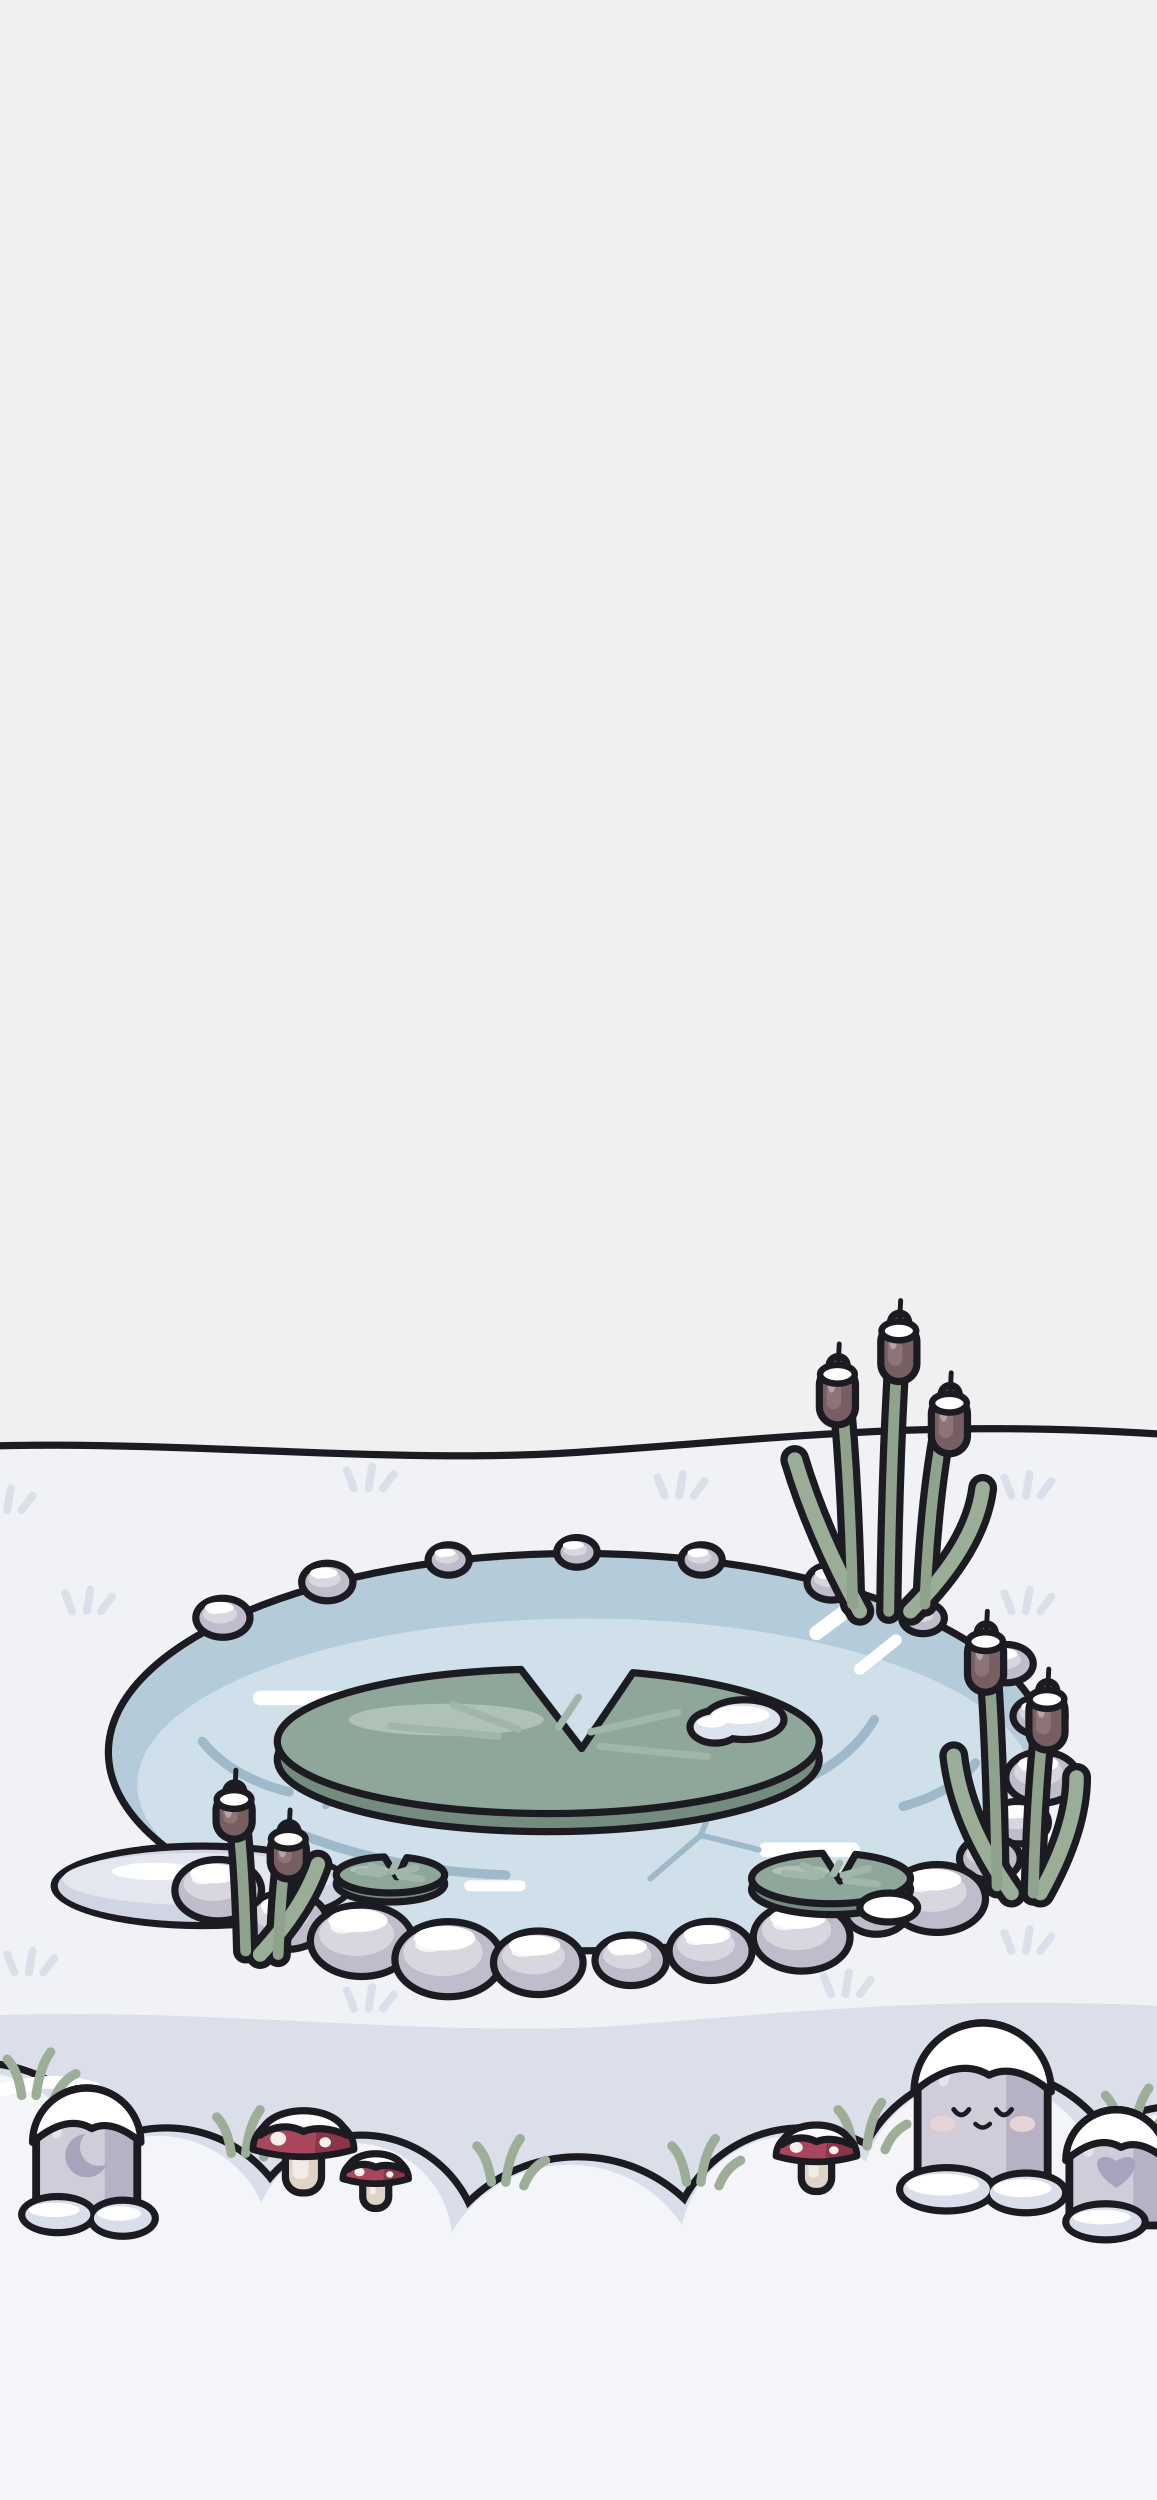
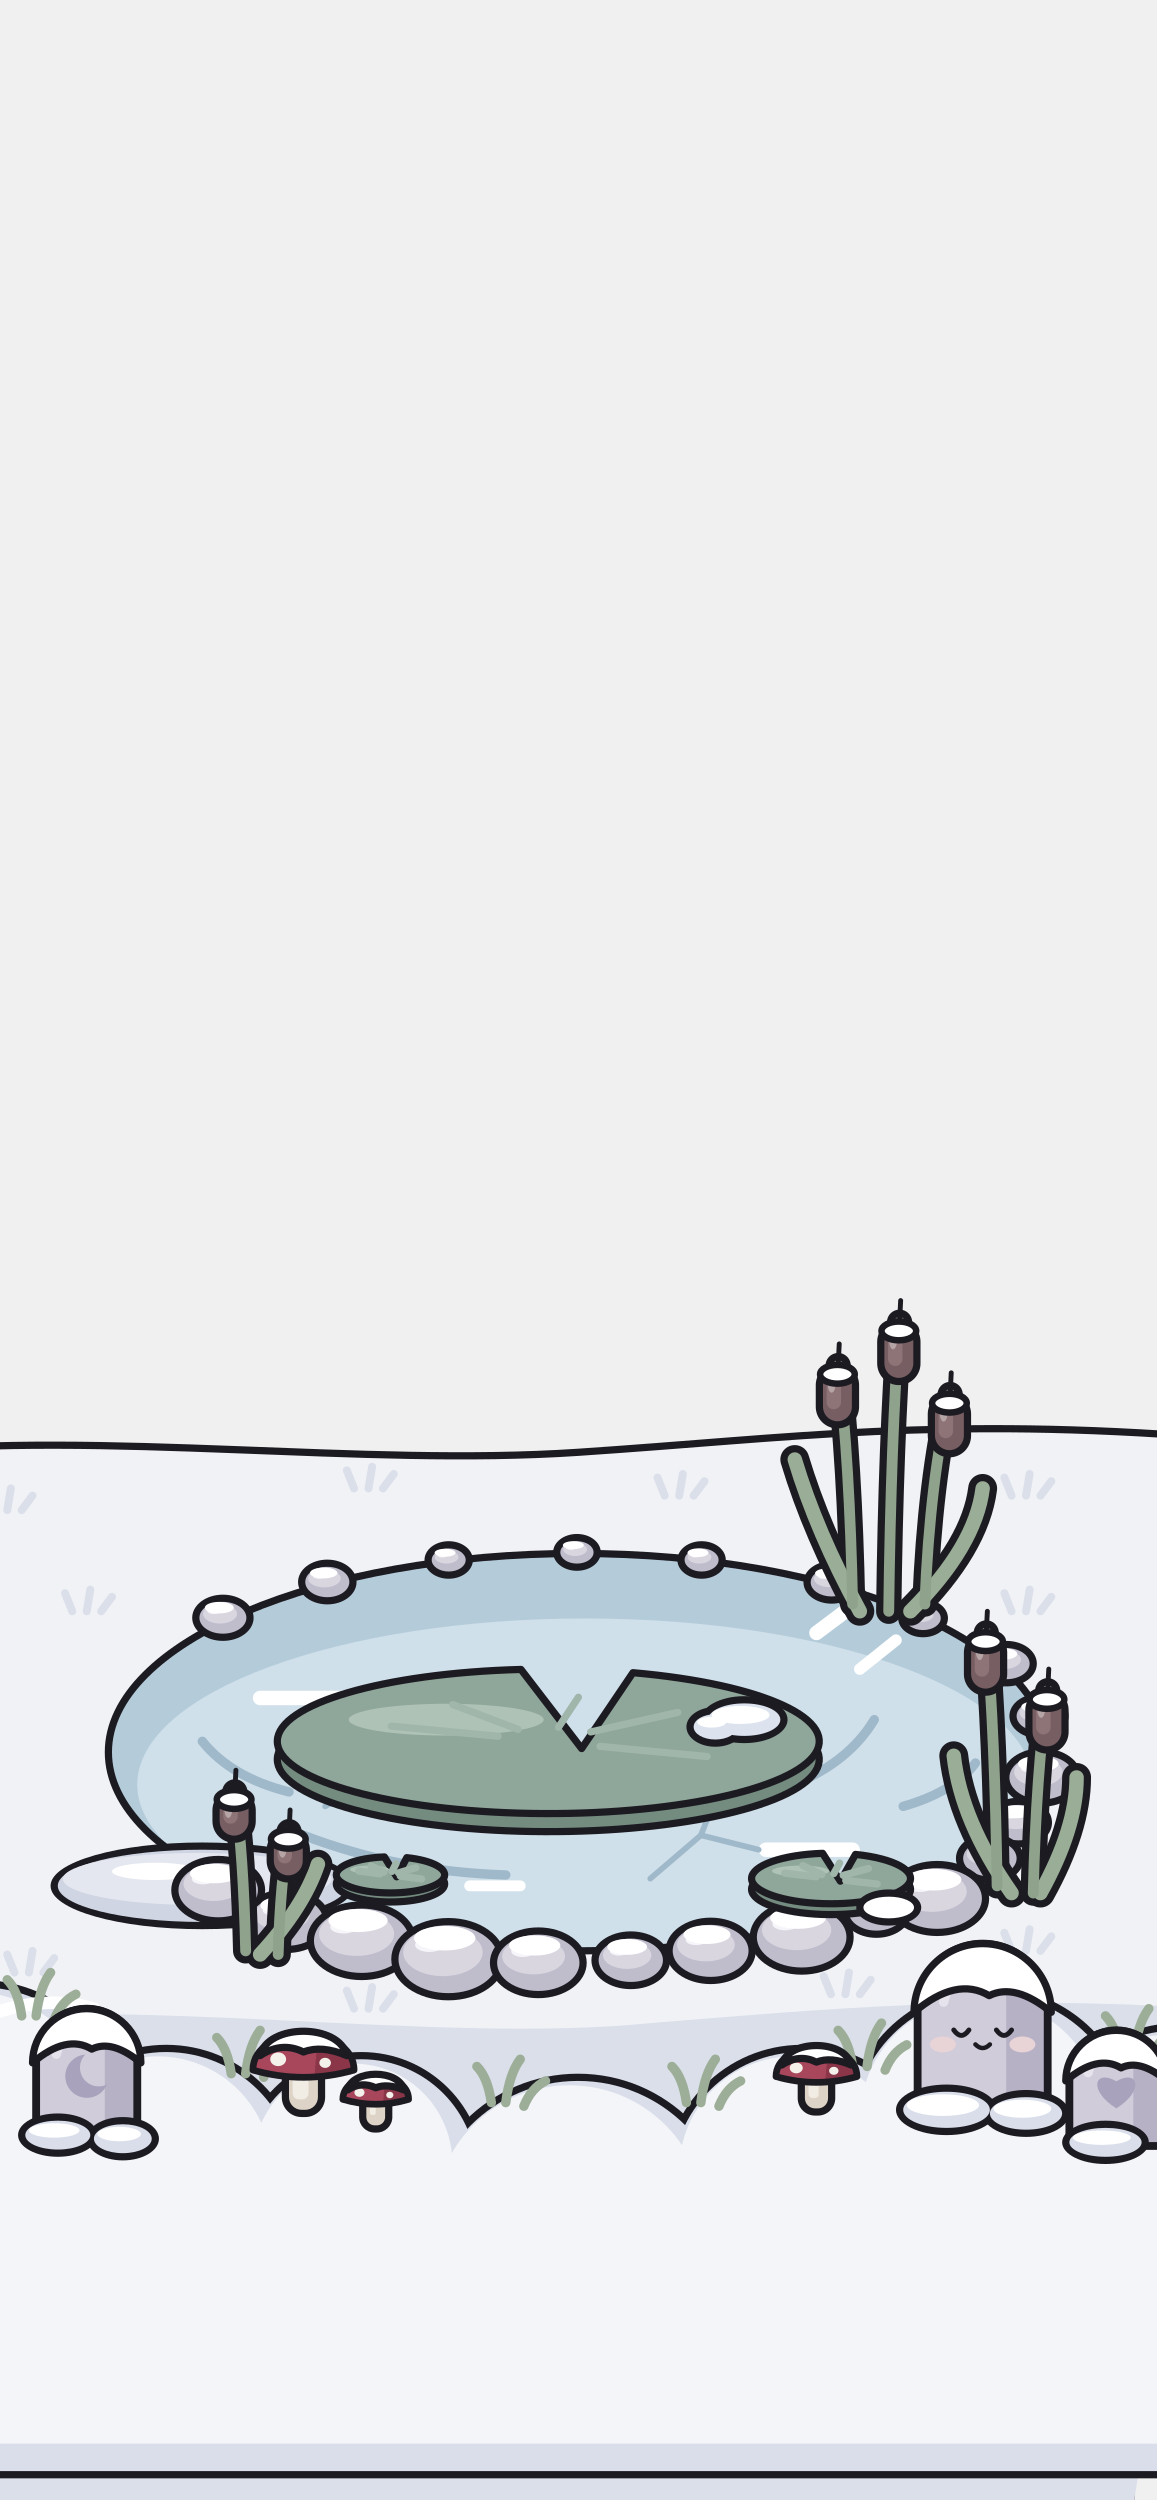
<svg xmlns="http://www.w3.org/2000/svg" viewBox="0 0 320 692" width="960" height="2076">
  <g id="mare" transform="translate(-20 0)">
    <ellipse cx="180" cy="485" rx="134" ry="59" fill="#B4CCDA" />
    <ellipse cx="182" cy="494" rx="124" ry="46" fill="#CFE0EA" />
    <path d="M92 470 L118 470" fill="none" stroke="#FFFFFF" stroke-width="4" stroke-linejoin="round" stroke-linecap="round" />
    <path d="M126 470 L132 470" fill="none" stroke="#FFFFFF" stroke-width="4" stroke-linejoin="round" stroke-linecap="round" />
    <path d="M232 512 L256 512" fill="none" stroke="#FFFFFF" stroke-width="4" stroke-linejoin="round" stroke-linecap="round" />
    <path d="M150 522 L164 522" fill="none" stroke="#FFFFFF" stroke-width="3" stroke-linejoin="round" stroke-linecap="round" />
    <path d="M76 482 Q84 492 100 496" fill="none" stroke="#9FB9CA" stroke-width="2.6" stroke-linejoin="round" stroke-linecap="round" />
    <path d="M244 492 Q256 486 262 476" fill="none" stroke="#9FB9CA" stroke-width="2.6" stroke-linejoin="round" stroke-linecap="round" />
    <path d="M104 508 Q130 518 160 519" fill="none" stroke="#9FB9CA" stroke-width="2.6" stroke-linejoin="round" stroke-linecap="round" />
    <path d="M270 500 Q284 496 290 488" fill="none" stroke="#9FB9CA" stroke-width="2.6" stroke-linejoin="round" stroke-linecap="round" />
    <g id="fissures">
      <path d="M200 520 L214 508 L230 512" fill="none" stroke="#9FB9CA" stroke-width="1.6" stroke-linejoin="round" stroke-linecap="round" />
      <path d="M214 508 L218 498" fill="none" stroke="#9FB9CA" stroke-width="1.6" stroke-linejoin="round" stroke-linecap="round" />
      <path d="M110 500 L124 492 L122 482" fill="none" stroke="#9FB9CA" stroke-width="1.6" stroke-linejoin="round" stroke-linecap="round" />
    </g>
    <path d="M246 452 L262 440" fill="none" stroke="#FFFFFF" stroke-width="4" stroke-linejoin="round" stroke-linecap="round" />
    <path d="M258 462 L268 454" fill="none" stroke="#FFFFFF" stroke-width="3.2" stroke-linejoin="round" stroke-linecap="round" />
  </g>
  <g id="berge" transform="translate(-20 0)">
    <path d="M-12 402 C50 396 120 406 180 402 C240 398 280 392 356 398 L332 704 L-12 704Z M50 485 A130 55 0 1 0 310 485 A130 55 0 1 0 50 485Z" fill="#F1F2F6" fill-rule="evenodd" stroke="#1D1B22" stroke-width="2.00" stroke-linejoin="round" stroke-linecap="round" />
    <path d="M-12 560 C60 552 140 566 200 560 C250 556 290 552 356 556 L332 704 L-12 704Z" fill="#DADFEA" />
    <g id="herbe-sol">
      <path d="M18 418 l-2 -5 M22 418 l1 -6 M26 418 l3 -4" fill="none" stroke="#DADFEA" stroke-width="2.2" stroke-linejoin="round" stroke-linecap="round" />
      <path d="M118 412 l-2 -5 M122 412 l1 -6 M126 412 l3 -4" fill="none" stroke="#DADFEA" stroke-width="2.2" stroke-linejoin="round" stroke-linecap="round" />
      <path d="M204 414 l-2 -5 M208 414 l1 -6 M212 414 l3 -4" fill="none" stroke="#DADFEA" stroke-width="2.2" stroke-linejoin="round" stroke-linecap="round" />
      <path d="M300 414 l-2 -5 M304 414 l1 -6 M308 414 l3 -4" fill="none" stroke="#DADFEA" stroke-width="2.2" stroke-linejoin="round" stroke-linecap="round" />
      <path d="M40 446 l-2 -5 M44 446 l1 -6 M48 446 l3 -4" fill="none" stroke="#DADFEA" stroke-width="2.2" stroke-linejoin="round" stroke-linecap="round" />
      <path d="M300 446 l-2 -5 M304 446 l1 -6 M308 446 l3 -4" fill="none" stroke="#DADFEA" stroke-width="2.2" stroke-linejoin="round" stroke-linecap="round" />
      <path d="M24 546 l-2 -5 M28 546 l1 -6 M32 546 l3 -4" fill="none" stroke="#DADFEA" stroke-width="2.2" stroke-linejoin="round" stroke-linecap="round" />
      <path d="M118 556 l-2 -5 M122 556 l1 -6 M126 556 l3 -4" fill="none" stroke="#DADFEA" stroke-width="2.2" stroke-linejoin="round" stroke-linecap="round" />
      <path d="M250 552 l-2 -5 M254 552 l1 -6 M258 552 l3 -4" fill="none" stroke="#DADFEA" stroke-width="2.2" stroke-linejoin="round" stroke-linecap="round" />
      <path d="M300 540 l-2 -5 M304 540 l1 -6 M308 540 l3 -4" fill="none" stroke="#DADFEA" stroke-width="2.2" stroke-linejoin="round" stroke-linecap="round" />
    </g>
    <g id="dalle-ombeline" transform="translate(31 0)">
      <ellipse cx="45" cy="522" rx="42.00" ry="12.00" fill="#1D1B22" />
      <ellipse cx="45" cy="522" rx="40" ry="10" fill="#CFD5E2" />
      <ellipse cx="43.6" cy="520.1" rx="37.2" ry="7.2" fill="#E4E7EF" />
      <ellipse cx="32" cy="518" rx="12" ry="2.4" fill="#FFFFFF" />
    </g>
    <ellipse cx="179.7" cy="429.7" rx="6.60" ry="5.10" fill="#1D1B22" />
    <ellipse cx="179.7" cy="429.7" rx="4.6" ry="3.1" fill="#BFBCCC" />
    <ellipse cx="179.2" cy="428.9" rx="3.3" ry="1.8" fill="#D9D6E0" />
    <ellipse cx="178" cy="428.4" rx="1.3" ry="0.6" fill="#F6F6FA" />
    <ellipse cx="178.7" cy="427.7" rx="2.9" ry="1.1" fill="#FFFFFF" />
    <ellipse cx="214.2" cy="431.8" rx="6.70" ry="5.20" fill="#1D1B22" />
    <ellipse cx="214.2" cy="431.8" rx="4.7" ry="3.2" fill="#BFBCCC" />
    <ellipse cx="213.6" cy="431" rx="3.3" ry="1.8" fill="#D9D6E0" />
    <ellipse cx="212.4" cy="430.5" rx="1.3" ry="0.6" fill="#F6F6FA" />
    <ellipse cx="213.2" cy="429.8" rx="2.9" ry="1.2" fill="#FFFFFF" />
    <ellipse cx="144.2" cy="431.8" rx="6.70" ry="5.20" fill="#1D1B22" />
    <ellipse cx="144.2" cy="431.8" rx="4.7" ry="3.2" fill="#BFBCCC" />
    <ellipse cx="143.6" cy="431" rx="3.3" ry="1.8" fill="#D9D6E0" />
    <ellipse cx="142.4" cy="430.5" rx="1.3" ry="0.6" fill="#F6F6FA" />
    <ellipse cx="143.2" cy="429.8" rx="2.9" ry="1.1" fill="#FFFFFF" />
    <ellipse cx="110.6" cy="437.9" rx="8.10" ry="6.20" fill="#1D1B22" />
    <ellipse cx="110.6" cy="437.9" rx="6.1" ry="4.2" fill="#BFBCCC" />
    <ellipse cx="109.8" cy="436.9" rx="4.5" ry="2.5" fill="#D9D6E0" />
    <ellipse cx="108.3" cy="436.2" rx="1.7" ry="0.8" fill="#F6F6FA" />
    <ellipse cx="109.6" cy="435.4" rx="3.8" ry="1.5" fill="#FFFFFF" />
    <ellipse cx="250.2" cy="438" rx="7.80" ry="5.90" fill="#1D1B22" />
    <ellipse cx="250.2" cy="438" rx="5.8" ry="3.9" fill="#BFBCCC" />
    <ellipse cx="249.5" cy="437" rx="4.2" ry="2.3" fill="#D9D6E0" />
    <ellipse cx="248" cy="436.3" rx="1.6" ry="0.8" fill="#F6F6FA" />
    <ellipse cx="249.2" cy="435.5" rx="3.6" ry="1.4" fill="#FFFFFF" />
    <ellipse cx="81.7" cy="447.8" rx="8.50" ry="6.40" fill="#1D1B22" />
    <ellipse cx="81.7" cy="447.8" rx="6.5" ry="4.4" fill="#BFBCCC" />
    <ellipse cx="80.9" cy="446.7" rx="4.7" ry="2.7" fill="#D9D6E0" />
    <ellipse cx="79.2" cy="445.9" rx="1.8" ry="0.9" fill="#F6F6FA" />
    <ellipse cx="80.7" cy="445" rx="4" ry="1.6" fill="#FFFFFF" />
    <ellipse cx="275.5" cy="447.9" rx="6.90" ry="5.30" fill="#1D1B22" />
    <ellipse cx="275.5" cy="447.9" rx="4.9" ry="3.3" fill="#BFBCCC" />
    <ellipse cx="274.9" cy="447.1" rx="3.5" ry="1.9" fill="#D9D6E0" />
    <ellipse cx="273.7" cy="446.5" rx="1.4" ry="0.7" fill="#F6F6FA" />
    <ellipse cx="274.5" cy="445.8" rx="3" ry="1.2" fill="#FFFFFF" />
    <ellipse cx="298.6" cy="460.5" rx="8.40" ry="6.30" fill="#1D1B22" />
    <ellipse cx="298.6" cy="460.5" rx="6.4" ry="4.3" fill="#BFBCCC" />
    <ellipse cx="297.9" cy="459.4" rx="4.7" ry="2.6" fill="#D9D6E0" />
    <ellipse cx="296.2" cy="458.6" rx="1.8" ry="0.9" fill="#F6F6FA" />
    <ellipse cx="297.6" cy="457.8" rx="4" ry="1.6" fill="#FFFFFF" />
    <ellipse cx="307.6" cy="475" rx="8.20" ry="6.20" fill="#1D1B22" />
    <ellipse cx="307.6" cy="475" rx="6.2" ry="4.2" fill="#BFBCCC" />
    <ellipse cx="306.8" cy="474" rx="4.6" ry="2.6" fill="#D9D6E0" />
    <ellipse cx="305.2" cy="473.2" rx="1.7" ry="0.8" fill="#F6F6FA" />
    <ellipse cx="306.6" cy="472.4" rx="3.9" ry="1.5" fill="#FFFFFF" />
    <ellipse cx="308.4" cy="492" rx="11.00" ry="8.10" fill="#1D1B22" />
    <ellipse cx="308.4" cy="492" rx="9" ry="6.1" fill="#BFBCCC" />
    <ellipse cx="307.4" cy="490.5" rx="6.7" ry="3.9" fill="#D9D6E0" />
    <ellipse cx="305" cy="489.4" rx="2.5" ry="1.2" fill="#F6F6FA" />
    <ellipse cx="307.4" cy="488.2" rx="5.6" ry="2.2" fill="#FFFFFF" />
    <ellipse cx="302" cy="504.5" rx="9.20" ry="6.90" fill="#1D1B22" />
    <ellipse cx="302" cy="504.5" rx="7.2" ry="4.9" fill="#BFBCCC" />
    <ellipse cx="301.2" cy="503.3" rx="5.4" ry="3" fill="#D9D6E0" />
    <ellipse cx="299.3" cy="502.4" rx="2" ry="1" fill="#F6F6FA" />
    <ellipse cx="301" cy="501.5" rx="4.5" ry="1.8" fill="#FFFFFF" />
    <ellipse cx="294" cy="514.4" rx="9.40" ry="7.00" fill="#1D1B22" />
    <ellipse cx="294" cy="514.4" rx="7.4" ry="5" fill="#BFBCCC" />
    <ellipse cx="293.1" cy="513.2" rx="5.5" ry="3.1" fill="#D9D6E0" />
    <ellipse cx="291.2" cy="512.3" rx="2.1" ry="1" fill="#F6F6FA" />
    <ellipse cx="293" cy="511.3" rx="4.6" ry="1.8" fill="#FFFFFF" />
    <ellipse cx="80.4" cy="523.2" rx="13.00" ry="9.50" fill="#1D1B22" />
    <ellipse cx="80.4" cy="523.2" rx="11" ry="7.5" fill="#BFBCCC" />
    <ellipse cx="79.1" cy="521.4" rx="8.3" ry="4.8" fill="#D9D6E0" />
    <ellipse cx="76.2" cy="520.1" rx="3.1" ry="1.5" fill="#F6F6FA" />
    <ellipse cx="79.4" cy="518.6" rx="6.8" ry="2.7" fill="#FFFFFF" />
    <ellipse cx="279.4" cy="525.5" rx="14.40" ry="10.40" fill="#1D1B22" />
    <ellipse cx="279.4" cy="525.5" rx="12.4" ry="8.4" fill="#BFBCCC" />
    <ellipse cx="278" cy="523.6" rx="9.6" ry="5.6" fill="#D9D6E0" />
    <ellipse cx="274.7" cy="522" rx="3.5" ry="1.7" fill="#F6F6FA" />
    <ellipse cx="278.4" cy="520.3" rx="7.7" ry="3" fill="#FFFFFF" />
    <ellipse cx="262.6" cy="529.1" rx="9.70" ry="7.30" fill="#1D1B22" />
    <ellipse cx="262.6" cy="529.1" rx="7.7" ry="5.3" fill="#BFBCCC" />
    <ellipse cx="261.7" cy="527.8" rx="5.7" ry="3.3" fill="#D9D6E0" />
    <ellipse cx="259.7" cy="526.9" rx="2.2" ry="1.1" fill="#F6F6FA" />
    <ellipse cx="261.6" cy="525.8" rx="4.8" ry="1.9" fill="#FFFFFF" />
    <ellipse cx="99.4" cy="531.7" rx="12.10" ry="8.90" fill="#1D1B22" />
    <ellipse cx="99.4" cy="531.7" rx="10.1" ry="6.9" fill="#BFBCCC" />
    <ellipse cx="98.1" cy="530" rx="7.6" ry="4.4" fill="#D9D6E0" />
    <ellipse cx="95.5" cy="528.8" rx="2.8" ry="1.4" fill="#F6F6FA" />
    <ellipse cx="98.4" cy="527.4" rx="6.3" ry="2.5" fill="#FFFFFF" />
    <ellipse cx="241.9" cy="536.2" rx="14.40" ry="10.40" fill="#1D1B22" />
    <ellipse cx="241.9" cy="536.2" rx="12.4" ry="8.4" fill="#BFBCCC" />
    <ellipse cx="240.5" cy="534.2" rx="9.6" ry="5.6" fill="#D9D6E0" />
    <ellipse cx="237.3" cy="532.6" rx="3.5" ry="1.7" fill="#F6F6FA" />
    <ellipse cx="240.9" cy="530.9" rx="7.7" ry="3" fill="#FFFFFF" />
    <ellipse cx="120.1" cy="537.2" rx="15.20" ry="10.90" fill="#1D1B22" />
    <ellipse cx="120.1" cy="537.2" rx="13.2" ry="8.9" fill="#BFBCCC" />
    <ellipse cx="118.7" cy="535.3" rx="10.4" ry="6.1" fill="#D9D6E0" />
    <ellipse cx="115.1" cy="533.4" rx="3.7" ry="1.8" fill="#F6F6FA" />
    <ellipse cx="119.1" cy="531.6" rx="8.2" ry="3.2" fill="#FFFFFF" />
    <ellipse cx="216.7" cy="540" rx="12.50" ry="9.20" fill="#1D1B22" />
    <ellipse cx="216.7" cy="540" rx="10.5" ry="7.2" fill="#BFBCCC" />
    <ellipse cx="215.4" cy="538.3" rx="8" ry="4.6" fill="#D9D6E0" />
    <ellipse cx="212.7" cy="537" rx="2.9" ry="1.4" fill="#F6F6FA" />
    <ellipse cx="215.7" cy="535.5" rx="6.5" ry="2.6" fill="#FFFFFF" />
    <ellipse cx="144.1" cy="542.3" rx="15.80" ry="11.40" fill="#1D1B22" />
    <ellipse cx="144.1" cy="542.3" rx="13.8" ry="9.4" fill="#BFBCCC" />
    <ellipse cx="142.6" cy="540.4" rx="11" ry="6.6" fill="#D9D6E0" />
    <ellipse cx="138.8" cy="538.4" rx="3.9" ry="1.9" fill="#F6F6FA" />
    <ellipse cx="143.1" cy="536.5" rx="8.5" ry="3.4" fill="#FFFFFF" />
    <ellipse cx="194.6" cy="542.6" rx="10.90" ry="8.00" fill="#1D1B22" />
    <ellipse cx="194.6" cy="542.6" rx="8.9" ry="6" fill="#BFBCCC" />
    <ellipse cx="193.6" cy="541.2" rx="6.7" ry="3.8" fill="#D9D6E0" />
    <ellipse cx="191.3" cy="540.1" rx="2.5" ry="1.2" fill="#F6F6FA" />
    <ellipse cx="193.6" cy="538.9" rx="5.5" ry="2.2" fill="#FFFFFF" />
    <ellipse cx="169" cy="543.3" rx="13.40" ry="9.80" fill="#1D1B22" />
    <ellipse cx="169" cy="543.3" rx="11.4" ry="7.8" fill="#BFBCCC" />
    <ellipse cx="167.7" cy="541.5" rx="8.7" ry="5" fill="#D9D6E0" />
    <ellipse cx="164.7" cy="540.1" rx="3.2" ry="1.6" fill="#F6F6FA" />
    <ellipse cx="168" cy="538.5" rx="7.1" ry="2.8" fill="#FFFFFF" />
  </g>
  <g id="roseaux" transform="translate(-20 0)">
    <g id="roseaux-arriere">
      <path d="M258 446 Q246 424 240 404" fill="none" stroke="#1D1B22" stroke-width="8.00" stroke-linejoin="round" stroke-linecap="round" />
      <path d="M272 446 Q290 428 292 412" fill="none" stroke="#1D1B22" stroke-width="8.00" stroke-linejoin="round" stroke-linecap="round" />
      <path d="M256 444 Q255.2 404.4 252 378" fill="none" stroke="#1D1B22" stroke-width="7.00" stroke-linejoin="round" stroke-linecap="round" />
      <path d="M266 446 Q266.6 398 269 366" fill="none" stroke="#1D1B22" stroke-width="7.00" stroke-linejoin="round" stroke-linecap="round" />
      <path d="M276 444 Q277.4 409.2 283 386" fill="none" stroke="#1D1B22" stroke-width="7.00" stroke-linejoin="round" stroke-linecap="round" />
      <path d="M258 446 Q246 424 240 404" fill="none" stroke="#9AAE97" stroke-width="4" stroke-linejoin="round" stroke-linecap="round" />
      <path d="M272 446 Q290 428 292 412" fill="none" stroke="#9AAE97" stroke-width="4" stroke-linejoin="round" stroke-linecap="round" />
      <path d="M256 444 Q255.2 404.4 252 378" fill="none" stroke="#8FA38C" stroke-width="3" stroke-linejoin="round" stroke-linecap="round" />
      <path d="M266 446 Q266.6 398 269 366" fill="none" stroke="#8FA38C" stroke-width="3" stroke-linejoin="round" stroke-linecap="round" />
      <path d="M276 444 Q277.4 409.2 283 386" fill="none" stroke="#8FA38C" stroke-width="3" stroke-linejoin="round" stroke-linecap="round" />
      <path d="M252 378 L252.3 372" fill="none" stroke="#1D1B22" stroke-width="1.36" stroke-linejoin="round" stroke-linecap="round" />
      <rect x="245.80" y="377.40" width="12.00" height="18.00" rx="6.00" fill="#1D1B22" />
      <rect x="247.8" y="379.4" width="8" height="14" rx="4" fill="#765E62" />
      <rect x="248.8" y="380.1" width="4" height="10" rx="2" fill="#8E7477" />
      <ellipse cx="250.2" cy="382.9" rx="1.1" ry="2.6" fill="#B6A5A7" />
      <ellipse cx="251.8" cy="380.4" rx="4.8" ry="2.6" fill="#FFFFFF" stroke="#1D1B22" stroke-width="1.80" stroke-linejoin="round" stroke-linecap="round" />
      <path d="M269 366 L269.3 360" fill="none" stroke="#1D1B22" stroke-width="1.36" stroke-linejoin="round" stroke-linecap="round" />
      <rect x="262.80" y="365.40" width="12.00" height="18.00" rx="6.00" fill="#1D1B22" />
      <rect x="264.8" y="367.4" width="8" height="14" rx="4" fill="#765E62" />
      <rect x="265.8" y="368.1" width="4" height="10" rx="2" fill="#8E7477" />
      <ellipse cx="267.2" cy="370.9" rx="1.1" ry="2.6" fill="#B6A5A7" />
      <ellipse cx="268.8" cy="368.4" rx="4.8" ry="2.6" fill="#FFFFFF" stroke="#1D1B22" stroke-width="1.80" stroke-linejoin="round" stroke-linecap="round" />
      <path d="M283 386 L283.3 380" fill="none" stroke="#1D1B22" stroke-width="1.36" stroke-linejoin="round" stroke-linecap="round" />
      <rect x="276.80" y="385.40" width="12.00" height="18.00" rx="6.00" fill="#1D1B22" />
      <rect x="278.8" y="387.4" width="8" height="14" rx="4" fill="#765E62" />
      <rect x="279.8" y="388.1" width="4" height="10" rx="2" fill="#8E7477" />
      <ellipse cx="281.2" cy="390.9" rx="1.1" ry="2.6" fill="#B6A5A7" />
      <ellipse cx="282.8" cy="388.4" rx="4.8" ry="2.6" fill="#FFFFFF" stroke="#1D1B22" stroke-width="1.80" stroke-linejoin="round" stroke-linecap="round" />
    </g>
    <g id="roseaux-droite">
      <path d="M300 524 Q286 504 284 486" fill="none" stroke="#1D1B22" stroke-width="8.00" stroke-linejoin="round" stroke-linecap="round" />
      <path d="M308 524 Q318 506 318 492" fill="none" stroke="#1D1B22" stroke-width="8.00" stroke-linejoin="round" stroke-linecap="round" />
      <path d="M296 522 Q295.4 480 293 452" fill="none" stroke="#1D1B22" stroke-width="7.00" stroke-linejoin="round" stroke-linecap="round" />
      <path d="M306 524 Q306.8 490.4 310 468" fill="none" stroke="#1D1B22" stroke-width="7.00" stroke-linejoin="round" stroke-linecap="round" />
      <path d="M300 524 Q286 504 284 486" fill="none" stroke="#9AAE97" stroke-width="4" stroke-linejoin="round" stroke-linecap="round" />
      <path d="M308 524 Q318 506 318 492" fill="none" stroke="#9AAE97" stroke-width="4" stroke-linejoin="round" stroke-linecap="round" />
      <path d="M296 522 Q295.4 480 293 452" fill="none" stroke="#8FA38C" stroke-width="3" stroke-linejoin="round" stroke-linecap="round" />
      <path d="M306 524 Q306.8 490.4 310 468" fill="none" stroke="#8FA38C" stroke-width="3" stroke-linejoin="round" stroke-linecap="round" />
      <path d="M293 452 L293.3 446" fill="none" stroke="#1D1B22" stroke-width="1.36" stroke-linejoin="round" stroke-linecap="round" />
      <rect x="286.80" y="451.40" width="12.00" height="18.00" rx="6.00" fill="#1D1B22" />
      <rect x="288.8" y="453.4" width="8" height="14" rx="4" fill="#765E62" />
      <rect x="289.8" y="454.1" width="4" height="10" rx="2" fill="#8E7477" />
      <ellipse cx="291.2" cy="456.9" rx="1.1" ry="2.6" fill="#B6A5A7" />
      <ellipse cx="292.8" cy="454.4" rx="4.8" ry="2.6" fill="#FFFFFF" stroke="#1D1B22" stroke-width="1.80" stroke-linejoin="round" stroke-linecap="round" />
      <path d="M310 468 L310.3 462" fill="none" stroke="#1D1B22" stroke-width="1.36" stroke-linejoin="round" stroke-linecap="round" />
      <rect x="303.80" y="467.40" width="12.00" height="18.00" rx="6.00" fill="#1D1B22" />
      <rect x="305.8" y="469.4" width="8" height="14" rx="4" fill="#765E62" />
      <rect x="306.8" y="470.1" width="4" height="10" rx="2" fill="#8E7477" />
      <ellipse cx="308.2" cy="472.9" rx="1.1" ry="2.6" fill="#B6A5A7" />
      <ellipse cx="309.8" cy="470.4" rx="4.8" ry="2.6" fill="#FFFFFF" stroke="#1D1B22" stroke-width="1.80" stroke-linejoin="round" stroke-linecap="round" />
    </g>
    <g id="roseaux-avant">
      <path d="M92 541 Q104 528 108 516" fill="none" stroke="#1D1B22" stroke-width="8.00" stroke-linejoin="round" stroke-linecap="round" />
      <path d="M88 540 Q87.4 513.6 85 496" fill="none" stroke="#1D1B22" stroke-width="7.00" stroke-linejoin="round" stroke-linecap="round" />
      <path d="M97 541 Q97.6 520.6 100 507" fill="none" stroke="#1D1B22" stroke-width="7.00" stroke-linejoin="round" stroke-linecap="round" />
      <path d="M92 541 Q104 528 108 516" fill="none" stroke="#9AAE97" stroke-width="4" stroke-linejoin="round" stroke-linecap="round" />
      <path d="M88 540 Q87.4 513.6 85 496" fill="none" stroke="#8FA38C" stroke-width="3" stroke-linejoin="round" stroke-linecap="round" />
      <path d="M97 541 Q97.6 520.6 100 507" fill="none" stroke="#8FA38C" stroke-width="3" stroke-linejoin="round" stroke-linecap="round" />
      <path d="M85 496 L85.3 490" fill="none" stroke="#1D1B22" stroke-width="1.36" stroke-linejoin="round" stroke-linecap="round" />
      <rect x="78.80" y="495.10" width="12.00" height="15.00" rx="6.00" fill="#1D1B22" />
      <rect x="80.8" y="497.1" width="8" height="11" rx="4" fill="#765E62" />
      <rect x="81.8" y="497.8" width="4" height="7" rx="2" fill="#8E7477" />
      <ellipse cx="83.2" cy="500.6" rx="1.1" ry="2.6" fill="#B6A5A7" />
      <ellipse cx="84.8" cy="498.1" rx="4.8" ry="2.6" fill="#FFFFFF" stroke="#1D1B22" stroke-width="1.80" stroke-linejoin="round" stroke-linecap="round" />
      <path d="M100 507 L100.3 501" fill="none" stroke="#1D1B22" stroke-width="1.36" stroke-linejoin="round" stroke-linecap="round" />
      <rect x="93.80" y="506.10" width="12.00" height="15.00" rx="6.00" fill="#1D1B22" />
      <rect x="95.8" y="508.1" width="8" height="11" rx="4" fill="#765E62" />
      <rect x="96.8" y="508.8" width="4" height="7" rx="2" fill="#8E7477" />
      <ellipse cx="98.2" cy="511.6" rx="1.1" ry="2.6" fill="#B6A5A7" />
      <ellipse cx="99.8" cy="509.1" rx="4.8" ry="2.6" fill="#FFFFFF" stroke="#1D1B22" stroke-width="1.80" stroke-linejoin="round" stroke-linecap="round" />
    </g>
  </g>
  <g id="nenuphar" transform="translate(-20 0)">
    <g id="petit-nenuphar-1">
      <path d="M252.6 523.7 L247.7 516 A22 7 0 1 0 256.8 516.3Z" fill="#748C80" stroke="#1D1B22" stroke-width="2.00" stroke-linejoin="round" stroke-linecap="round" />
      <path d="M252.6 520.7 L247.7 513 A22 7 0 1 0 256.8 513.3Z" fill="#8FA69A" stroke="#1D1B22" stroke-width="2.00" stroke-linejoin="round" stroke-linecap="round" />
      <ellipse cx="241.6" cy="517.9" rx="7.9" ry="1.5" fill="#AEC2B6" />
      <path d="M245.9 519.5 L237.2 518.5" fill="none" stroke="#A0B6AA" stroke-width="2" stroke-linejoin="round" stroke-linecap="round" />
      <path d="M247.5 518.9 L242.2 516.4" fill="none" stroke="#A0B6AA" stroke-width="2" stroke-linejoin="round" stroke-linecap="round" />
      <path d="M250.8 518.6 L252.4 515.7" fill="none" stroke="#A0B6AA" stroke-width="2" stroke-linejoin="round" stroke-linecap="round" />
      <path d="M253.4 519.1 L260.4 517.2" fill="none" stroke="#A0B6AA" stroke-width="2" stroke-linejoin="round" stroke-linecap="round" />
      <path d="M254.1 520.5 L262.8 521.5" fill="none" stroke="#A0B6AA" stroke-width="2" stroke-linejoin="round" stroke-linecap="round" />
    </g>
    <g id="petit-nenuphar-2">
      <path d="M129.8 522 L126.4 516.5 A15 5 0 1 0 132.6 516.7Z" fill="#748C80" stroke="#1D1B22" stroke-width="2.00" stroke-linejoin="round" stroke-linecap="round" />
      <path d="M129.8 519.5 L126.4 514 A15 5 0 1 0 132.6 514.2Z" fill="#8FA69A" stroke="#1D1B22" stroke-width="2.00" stroke-linejoin="round" stroke-linecap="round" />
      <ellipse cx="122.3" cy="517.5" rx="5.4" ry="1.1" fill="#AEC2B6" />
      <path d="M125.2 518.7 L119.3 517.9" fill="none" stroke="#A0B6AA" stroke-width="2" stroke-linejoin="round" stroke-linecap="round" />
      <path d="M126.3 518.2 L122.7 516.5" fill="none" stroke="#A0B6AA" stroke-width="2" stroke-linejoin="round" stroke-linecap="round" />
      <path d="M128.5 518 L129.6 515.9" fill="none" stroke="#A0B6AA" stroke-width="2" stroke-linejoin="round" stroke-linecap="round" />
      <path d="M130.3 518.4 L135.1 517" fill="none" stroke="#A0B6AA" stroke-width="2" stroke-linejoin="round" stroke-linecap="round" />
      <path d="M130.8 519.3 L136.7 520.1" fill="none" stroke="#A0B6AA" stroke-width="2" stroke-linejoin="round" stroke-linecap="round" />
    </g>
    <g id="nenuphar-principal" transform="translate(12 12)">
      <path d="M169 477 L152.2 455.1 A75 20 0 1 0 183.2 456Z" fill="#748C80" stroke="#1D1B22" stroke-width="2.00" stroke-linejoin="round" stroke-linecap="round" />
      <path d="M169 472 L152.2 450.1 A75 20 0 1 0 183.2 451Z" fill="#8FA69A" stroke="#1D1B22" stroke-width="2.00" stroke-linejoin="round" stroke-linecap="round" />
      <ellipse cx="131.5" cy="464" rx="27" ry="4.4" fill="#AEC2B6" />
      <path d="M145.9 468.6 L116.3 465.8" fill="none" stroke="#A0B6AA" stroke-width="2" stroke-linejoin="round" stroke-linecap="round" />
      <path d="M151.4 466.7 L133.3 459.8" fill="none" stroke="#A0B6AA" stroke-width="2" stroke-linejoin="round" stroke-linecap="round" />
      <path d="M162.6 466.1 L168.1 457.8" fill="none" stroke="#A0B6AA" stroke-width="2" stroke-linejoin="round" stroke-linecap="round" />
      <path d="M171.5 467.4 L195.6 462" fill="none" stroke="#A0B6AA" stroke-width="2" stroke-linejoin="round" stroke-linecap="round" />
      <path d="M174.1 471.4 L203.7 474.2" fill="none" stroke="#A0B6AA" stroke-width="2" stroke-linejoin="round" stroke-linecap="round" />
    </g>
    <g id="neige-nenuphar" transform="translate(12 12)">
      <ellipse cx="214" cy="464" rx="12.00" ry="6.50" fill="#1D1B22" />
      <ellipse cx="206" cy="466" rx="8.00" ry="5.50" fill="#1D1B22" />
      <ellipse cx="214" cy="464" rx="10" ry="4.5" fill="#DCE3EE" />
      <ellipse cx="206" cy="466" rx="6" ry="3.5" fill="#DCE3EE" />
      <ellipse cx="213" cy="462.7" rx="8" ry="2.5" fill="#FFFFFF" />
      <ellipse cx="205" cy="464.7" rx="4" ry="1.5" fill="#FFFFFF" />
      <ellipse cx="254" cy="516" rx="9.00" ry="5.00" fill="#1D1B22" />
      <ellipse cx="254" cy="516" rx="7" ry="3" fill="#FFFFFF" />
    </g>
  </g>
-   <g id="premier-plan">
+   <g id="premier-plan" transform="translate(0 -22)">
    <g id="herbe-avant">
      <circle cx="-6" cy="612" r="42.00" fill="#1D1B22" />
      <circle cx="46" cy="626" r="38.00" fill="#1D1B22" />
      <circle cx="100" cy="624" r="34.00" fill="#1D1B22" />
      <circle cx="160" cy="640" r="44.00" fill="#1D1B22" />
      <circle cx="222" cy="626" r="38.00" fill="#1D1B22" />
      <circle cx="274" cy="612" r="40.00" fill="#1D1B22" />
      <circle cx="326" cy="620" r="38.00" fill="#1D1B22" />
      <rect x="-32.00" y="624.00" width="384.00" height="84.00" rx="2.00" fill="#1D1B22" />
      <circle cx="-6" cy="612" r="40" fill="#D9DEEA" />
      <circle cx="46" cy="626" r="36" fill="#D9DEEA" />
      <circle cx="100" cy="624" r="32" fill="#D9DEEA" />
      <circle cx="160" cy="640" r="42" fill="#D9DEEA" />
      <circle cx="222" cy="626" r="36" fill="#D9DEEA" />
      <circle cx="274" cy="612" r="38" fill="#D9DEEA" />
      <circle cx="326" cy="620" r="36" fill="#D9DEEA" />
      <rect x="-30" y="626" width="380" height="80" rx="0" fill="#D9DEEA" />
      <circle cx="-8.4" cy="608.8" r="35.6" fill="#F4F5F8" />
      <circle cx="43.6" cy="622.8" r="31.6" fill="#F4F5F8" />
      <circle cx="97.6" cy="620.8" r="27.6" fill="#F4F5F8" />
      <circle cx="157.6" cy="636.8" r="37.6" fill="#F4F5F8" />
      <circle cx="219.6" cy="622.8" r="31.6" fill="#F4F5F8" />
      <circle cx="271.6" cy="608.8" r="33.6" fill="#F4F5F8" />
      <circle cx="323.6" cy="616.8" r="31.6" fill="#F4F5F8" />
      <rect x="-28" y="627.2" width="371.2" height="71.2" rx="0" fill="#F4F5F8" />
      <path d="M-8 582 C4 576 16 575 26 578" fill="none" stroke="#FFFFFF" stroke-width="3.5" stroke-linejoin="round" stroke-linecap="round" />
      <path d="M258 580 C268 575 280 574 290 577" fill="none" stroke="#FFFFFF" stroke-width="3.5" stroke-linejoin="round" stroke-linecap="round" />
    </g>
    <g id="brins">
      <path d="M64 596 q-1 -7 -4 -10 M68 596 q1 -8 4 -12 M73 597 q2 -5 6 -7" fill="none" stroke="#9DAE98" stroke-width="2.6" stroke-linejoin="round" stroke-linecap="round" />
      <path d="M136 604 q-1 -7 -4 -10 M140 604 q1 -8 4 -12 M145 605 q2 -5 6 -7" fill="none" stroke="#9DAE98" stroke-width="2.6" stroke-linejoin="round" stroke-linecap="round" />
      <path d="M190 604 q-1 -7 -4 -10 M194 604 q1 -8 4 -12 M199 605 q2 -5 6 -7" fill="none" stroke="#9DAE98" stroke-width="2.6" stroke-linejoin="round" stroke-linecap="round" />
      <path d="M236 594 q-1 -7 -4 -10 M240 594 q1 -8 4 -12 M245 595 q2 -5 6 -7" fill="none" stroke="#9DAE98" stroke-width="2.6" stroke-linejoin="round" stroke-linecap="round" />
      <path d="M6 580 q-1 -7 -4 -10 M10 580 q1 -8 4 -12 M15 581 q2 -5 6 -7" fill="none" stroke="#9DAE98" stroke-width="2.6" stroke-linejoin="round" stroke-linecap="round" />
      <path d="M310 590 q-1 -7 -4 -10 M314 590 q1 -8 4 -12 M319 591 q2 -5 6 -7" fill="none" stroke="#9DAE98" stroke-width="2.6" stroke-linejoin="round" stroke-linecap="round" />
    </g>
    <g id="tombes">
      <path d="M254 606 L254 578 A18 18 0 0 1 290 578 L290 606Z" fill="#D0CCDA" />
      <path d="M278.5 606 L278.5 566.3 A18 18 0 0 1 290 578 L290 606Z" fill="#B7B1C6" />
      <path d="M261.2 576.2 Q263 568.1 270.2 565" fill="none" stroke="#E6E3ED" stroke-width="2.6" stroke-linejoin="round" stroke-linecap="round" />
      <path d="M254 606 L254 578 A18 18 0 0 1 290 578 L290 606Z" fill="none" stroke="#1D1B22" stroke-width="2.17" stroke-linejoin="round" stroke-linecap="round" />
      <path d="M264 583.9 q2.1 3 4.2 0 M275.8 583.9 q2.1 3 4.2 0" fill="none" stroke="#1D1B22" stroke-width="1.36" stroke-linejoin="round" stroke-linecap="round" />
      <path d="M270 587.9 q2 2 4 0" fill="none" stroke="#1D1B22" stroke-width="1.24" stroke-linejoin="round" stroke-linecap="round" />
      <ellipse cx="261" cy="587.9" rx="3.6" ry="2.2" fill="#E8D3D7" />
      <ellipse cx="283" cy="587.9" rx="3.6" ry="2.2" fill="#E8D3D7" />
      <path d="M253 579 A19 19 0 0 1 291 579 Q281 570.8 273.8 574.4 Q264.8 569 253 579Z" fill="#FFFFFF" stroke="#1D1B22" stroke-width="2.00" stroke-linejoin="round" stroke-linecap="round" />
      <path d="M296 616 L296 597 A13 13 0 0 1 322 597 L322 616Z" fill="#D0CCDA" />
      <path d="M313.7 616 L313.7 588.5 A13 13 0 0 1 322 597 L322 616Z" fill="#B7B1C6" />
      <path d="M301.2 595.7 Q302.5 589.9 307.7 587.6" fill="none" stroke="#E6E3ED" stroke-width="2.6" stroke-linejoin="round" stroke-linecap="round" />
      <path d="M296 616 L296 597 A13 13 0 0 1 322 597 L322 616Z" fill="none" stroke="#1D1B22" stroke-width="2.17" stroke-linejoin="round" stroke-linecap="round" />
      <path d="M309 605.6 C301 600.6 303 594.6 309 598.1 C315 594.6 317 600.6 309 605.6Z" fill="#A9A2BC" />
      <path d="M295 598 A14 14 0 0 1 323 598 Q315.5 591.8 310.3 594.4 Q303.8 590.5 295 598Z" fill="#FFFFFF" stroke="#1D1B22" stroke-width="2.00" stroke-linejoin="round" stroke-linecap="round" />
      <path d="M10 614 L10 592 A14 14 0 0 1 38 592 L38 614Z" fill="#D0CCDA" />
      <path d="M29 614 L29 582.9 A14 14 0 0 1 38 592 L38 614Z" fill="#B7B1C6" />
      <path d="M15.6 590.6 Q17 584.3 22.6 581.9" fill="none" stroke="#E6E3ED" stroke-width="2.6" stroke-linejoin="round" stroke-linecap="round" />
      <path d="M10 614 L10 592 A14 14 0 0 1 38 592 L38 614Z" fill="none" stroke="#1D1B22" stroke-width="2.17" stroke-linejoin="round" stroke-linecap="round" />
      <path d="M29.6 599 A6 6 0 1 1 23.6 590.7 A5.2 5.2 0 0 0 29.6 599Z" fill="#A9A2BC" />
      <path d="M9 593 A15 15 0 0 1 39 593 Q31 586.4 25.4 589.2 Q18.4 585 9 593Z" fill="#FFFFFF" stroke="#1D1B22" stroke-width="2.00" stroke-linejoin="round" stroke-linecap="round" />
    </g>
    <g id="touffes-tombes">
      <ellipse cx="262" cy="606" rx="14.00" ry="7.00" fill="#1D1B22" />
      <ellipse cx="284" cy="607" rx="12.00" ry="6.50" fill="#1D1B22" />
      <ellipse cx="306" cy="615" rx="12.00" ry="6.00" fill="#1D1B22" />
      <ellipse cx="16" cy="613" rx="11.00" ry="6.00" fill="#1D1B22" />
      <ellipse cx="34" cy="614" rx="10.00" ry="6.00" fill="#1D1B22" />
      <ellipse cx="262" cy="606" rx="12" ry="5" fill="#D9DEEA" />
      <ellipse cx="284" cy="607" rx="10" ry="4.5" fill="#D9DEEA" />
      <ellipse cx="306" cy="615" rx="10" ry="4" fill="#D9DEEA" />
      <ellipse cx="16" cy="613" rx="9" ry="4" fill="#D9DEEA" />
      <ellipse cx="34" cy="614" rx="8" ry="4" fill="#D9DEEA" />
      <ellipse cx="261" cy="604.7" rx="10" ry="3" fill="#FFFFFF" />
      <ellipse cx="283" cy="605.7" rx="8" ry="2.5" fill="#FFFFFF" />
      <ellipse cx="305" cy="613.7" rx="8" ry="2" fill="#FFFFFF" />
      <ellipse cx="15" cy="611.7" rx="7" ry="2" fill="#FFFFFF" />
      <ellipse cx="33" cy="612.7" rx="6" ry="2" fill="#FFFFFF" />
    </g>
    <g id="champignons">
      <rect x="78.00" y="592.00" width="12.00" height="16.00" rx="5.50" fill="#1D1B22" />
      <rect x="80" y="594" width="8" height="12" rx="3.5" fill="#DDD3C6" />
      <rect x="81" y="594.7" width="4.4" height="8.4" rx="1.7" fill="#F2EDE4" />
      <path d="M70 595 C70 582 98 582 98 595 Q84 599 70 595Z" fill="#A8475C" />
      <path d="M88 585 C96 587 98 591 98 595 Q92 597 87 597.2Z" fill="#8A3548" />
      <path d="M70 595 C70 582 98 582 98 595 Q84 599 70 595Z" fill="none" stroke="#1D1B22" stroke-width="1.86" stroke-linejoin="round" stroke-linecap="round" />
      <ellipse cx="77" cy="592" rx="2.2" ry="1.9" fill="#F4F0EA" />
      <ellipse cx="85" cy="588" rx="1.8" ry="1.5" fill="#F4F0EA" />
      <ellipse cx="90" cy="593" rx="1.6" ry="1.4" fill="#F4F0EA" />
      <path d="M72 591 C74 582 94 582 96 591 Q89 588 84 590 Q78 587 72 591Z" fill="#FFFFFF" stroke="#1D1B22" stroke-width="2.00" stroke-linejoin="round" stroke-linecap="round" />
      <rect x="99.40" y="600.50" width="9.20" height="11.80" rx="4.30" fill="#1D1B22" />
      <rect x="101.4" y="602.5" width="5.2" height="7.8" rx="2.3" fill="#DDD3C6" />
      <rect x="102.4" y="603.2" width="1.6" height="4.2" rx="0.5" fill="#F2EDE4" />
      <path d="M94.9 603.1 C94.9 594.7 113.1 594.7 113.1 603.1 Q104 605.8 94.9 603.1Z" fill="#A8475C" />
      <path d="M106.6 596.6 C111.8 598 113.1 600.5 113.1 603.1 Q109.2 604.5 106 604.6Z" fill="#8A3548" />
      <path d="M94.9 603.1 C94.9 594.7 113.1 594.7 113.1 603.1 Q104 605.8 94.9 603.1Z" fill="none" stroke="#1D1B22" stroke-width="1.86" stroke-linejoin="round" stroke-linecap="round" />
      <ellipse cx="99.5" cy="601.2" rx="1.4" ry="1.2" fill="#F4F0EA" />
      <ellipse cx="104.7" cy="598.6" rx="1.2" ry="1" fill="#F4F0EA" />
      <ellipse cx="107.9" cy="601.9" rx="1" ry="0.9" fill="#F4F0EA" />
      <path d="M96.2 600.5 C97.5 594.7 110.5 594.7 111.8 600.5 Q107.2 598.6 104 599.9 Q100.1 598 96.2 600.5Z" fill="#FFFFFF" stroke="#1D1B22" stroke-width="2.00" stroke-linejoin="round" stroke-linecap="round" />
      <rect x="220.80" y="594.00" width="10.40" height="13.60" rx="4.80" fill="#1D1B22" />
      <rect x="222.8" y="596" width="6.4" height="9.6" rx="2.8" fill="#DDD3C6" />
      <rect x="223.8" y="596.7" width="2.8" height="6" rx="1" fill="#F2EDE4" />
      <path d="M214.8 596.8 C214.8 586.4 237.2 586.4 237.2 596.8 Q226 600 214.8 596.8Z" fill="#A8475C" />
      <path d="M229.2 588.8 C235.6 590.4 237.2 593.6 237.2 596.8 Q232.4 598.4 228.4 598.6Z" fill="#8A3548" />
      <path d="M214.8 596.8 C214.8 586.4 237.2 586.4 237.2 596.8 Q226 600 214.8 596.8Z" fill="none" stroke="#1D1B22" stroke-width="1.86" stroke-linejoin="round" stroke-linecap="round" />
      <ellipse cx="220.4" cy="594.4" rx="1.8" ry="1.5" fill="#F4F0EA" />
      <ellipse cx="226.8" cy="591.2" rx="1.4" ry="1.2" fill="#F4F0EA" />
      <ellipse cx="230.8" cy="595.2" rx="1.3" ry="1.1" fill="#F4F0EA" />
      <path d="M216.4 593.6 C218 586.4 234 586.4 235.6 593.6 Q230 591.2 226 592.8 Q221.2 590.4 216.4 593.6Z" fill="#FFFFFF" stroke="#1D1B22" stroke-width="2.00" stroke-linejoin="round" stroke-linecap="round" />
    </g>
  </g>
</svg>
